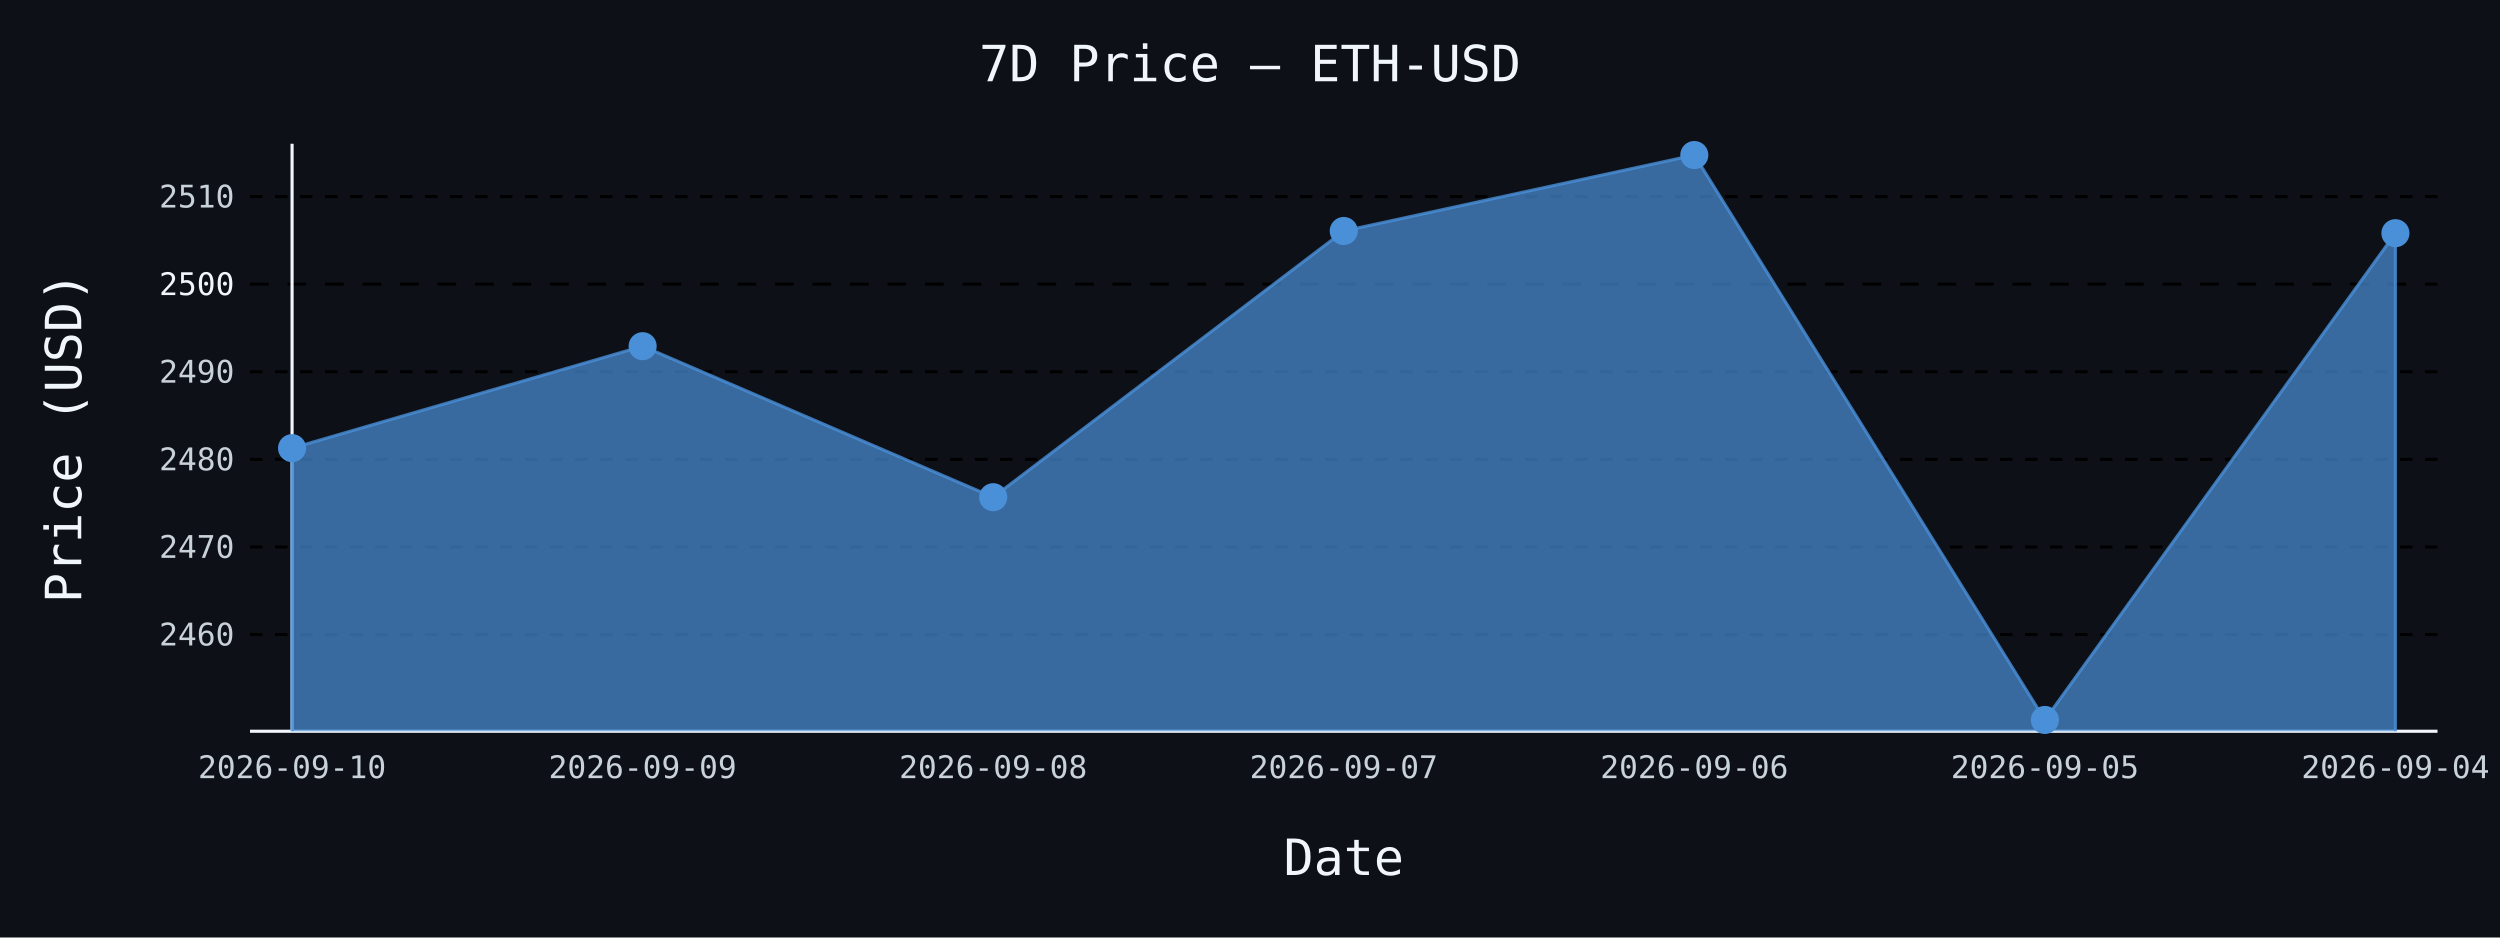
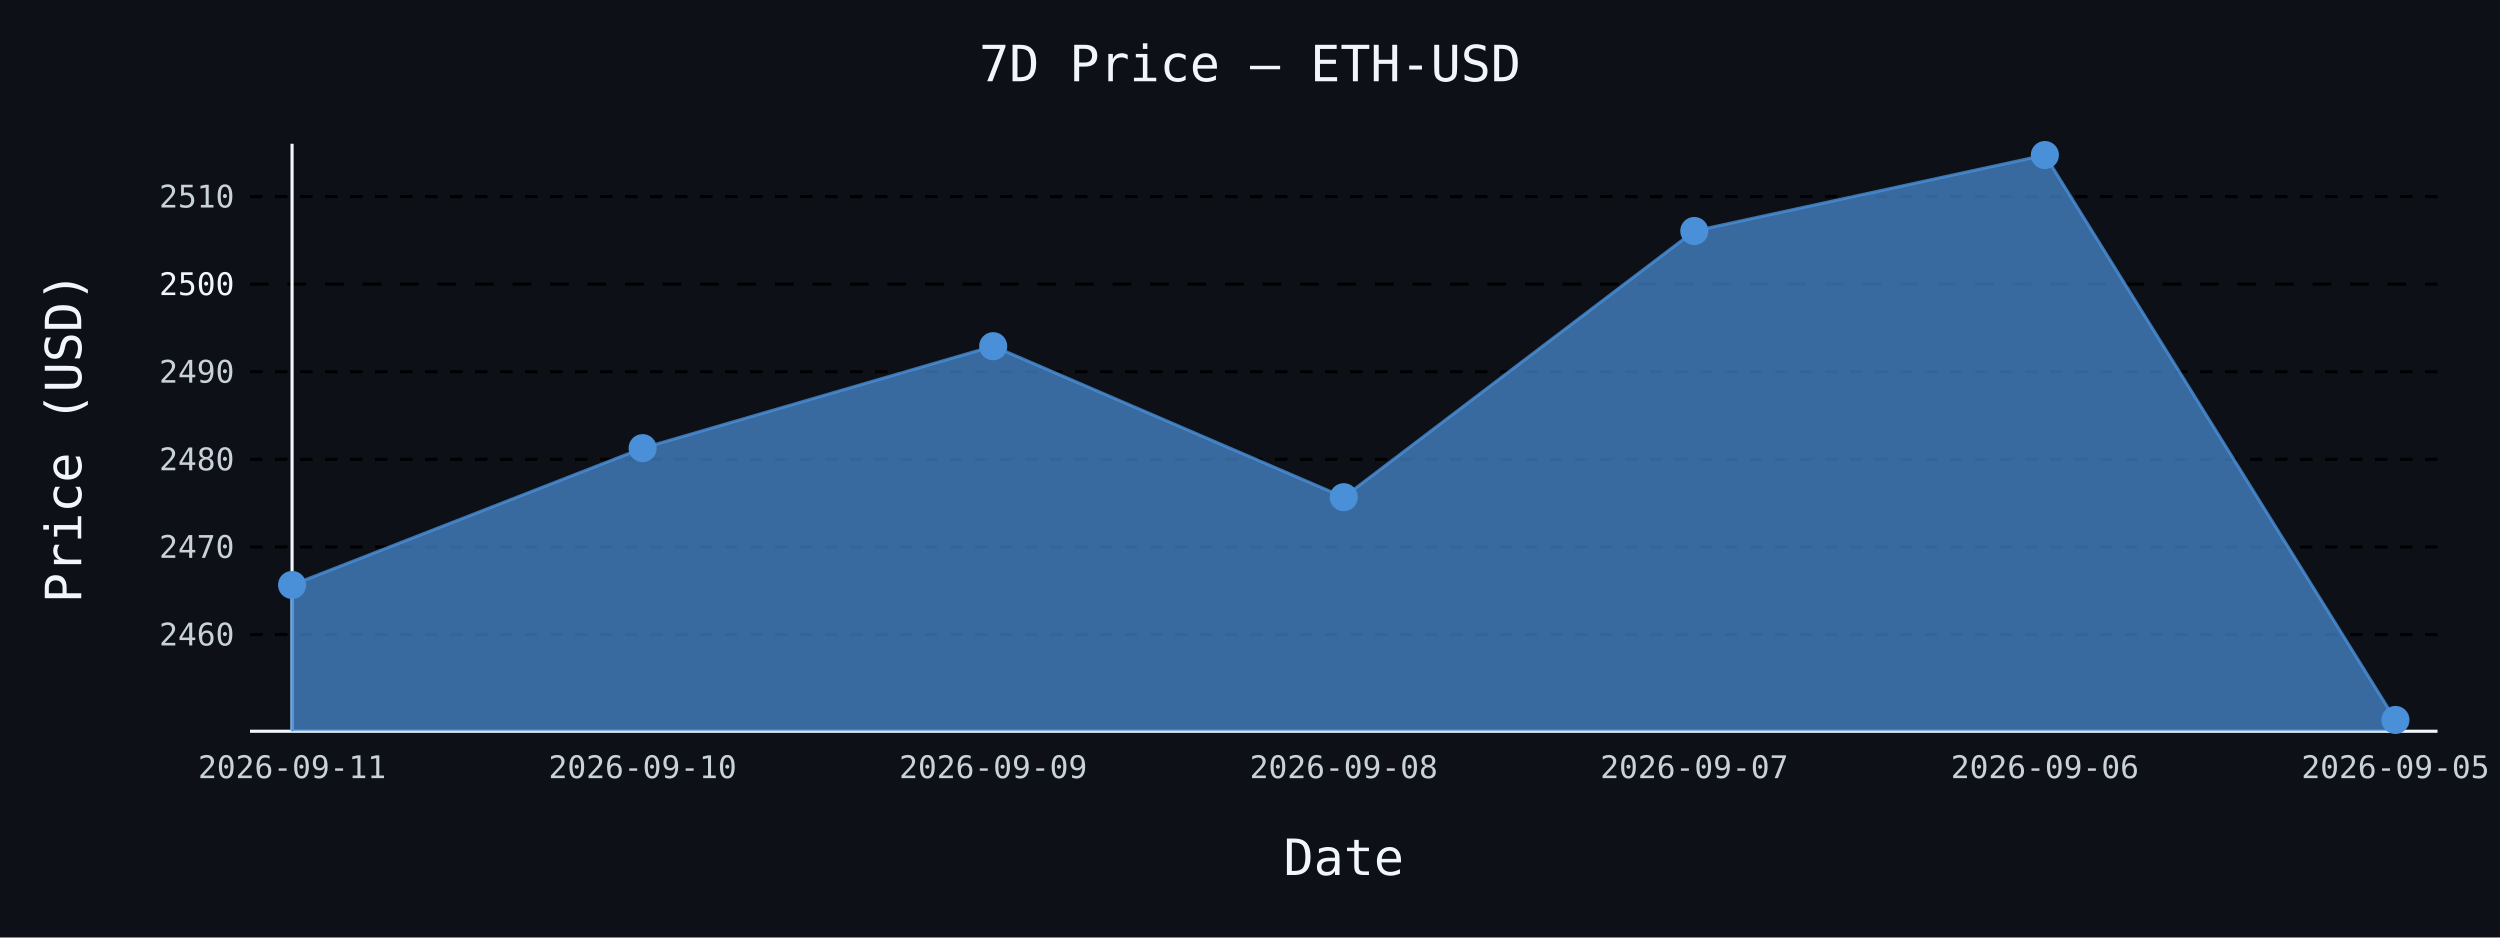
- <svg xmlns="http://www.w3.org/2000/svg" id="chart-53ac15ba-389c-4b4b-9b8f-3873f350c259" class="pygal-chart" viewBox="0 0 800 300">
+ <svg xmlns="http://www.w3.org/2000/svg" id="chart-0a431478-f072-4d15-8e28-1216b6cdcd12" class="pygal-chart" viewBox="0 0 800 300">
  <defs>
-     <style type="text/css">#chart-53ac15ba-389c-4b4b-9b8f-3873f350c259{-webkit-user-select:none;-webkit-font-smoothing:antialiased;font-family:monospace}#chart-53ac15ba-389c-4b4b-9b8f-3873f350c259 .title{font-family:monospace;font-size:16px}#chart-53ac15ba-389c-4b4b-9b8f-3873f350c259 .legends .legend text{font-family:monospace;font-size:14px}#chart-53ac15ba-389c-4b4b-9b8f-3873f350c259 .axis text{font-family:monospace;font-size:10px}#chart-53ac15ba-389c-4b4b-9b8f-3873f350c259 .axis text.major{font-family:monospace;font-size:10px}#chart-53ac15ba-389c-4b4b-9b8f-3873f350c259 .text-overlay text.value{font-family:monospace;font-size:16px}#chart-53ac15ba-389c-4b4b-9b8f-3873f350c259 .text-overlay text.label{font-family:monospace;font-size:10px}#chart-53ac15ba-389c-4b4b-9b8f-3873f350c259 .tooltip{font-family:monospace;font-size:14px}#chart-53ac15ba-389c-4b4b-9b8f-3873f350c259 text.no_data{font-family:monospace;font-size:64px}
- #chart-53ac15ba-389c-4b4b-9b8f-3873f350c259{background-color:#0d1117}#chart-53ac15ba-389c-4b4b-9b8f-3873f350c259 path,#chart-53ac15ba-389c-4b4b-9b8f-3873f350c259 line,#chart-53ac15ba-389c-4b4b-9b8f-3873f350c259 rect,#chart-53ac15ba-389c-4b4b-9b8f-3873f350c259 circle{-webkit-transition:150ms;-moz-transition:150ms;transition:150ms}#chart-53ac15ba-389c-4b4b-9b8f-3873f350c259 .graph &gt; .background{fill:#0d1117}#chart-53ac15ba-389c-4b4b-9b8f-3873f350c259 .plot &gt; .background{fill:#0d1117}#chart-53ac15ba-389c-4b4b-9b8f-3873f350c259 .graph{fill:#c9d1d9}#chart-53ac15ba-389c-4b4b-9b8f-3873f350c259 text.no_data{fill:#f0f6fc}#chart-53ac15ba-389c-4b4b-9b8f-3873f350c259 .title{fill:#f0f6fc}#chart-53ac15ba-389c-4b4b-9b8f-3873f350c259 .legends .legend text{fill:#c9d1d9}#chart-53ac15ba-389c-4b4b-9b8f-3873f350c259 .legends .legend:hover text{fill:#f0f6fc}#chart-53ac15ba-389c-4b4b-9b8f-3873f350c259 .axis .line{stroke:#f0f6fc}#chart-53ac15ba-389c-4b4b-9b8f-3873f350c259 .axis .guide.line{stroke:#8b949e}#chart-53ac15ba-389c-4b4b-9b8f-3873f350c259 .axis .major.line{stroke:#c9d1d9}#chart-53ac15ba-389c-4b4b-9b8f-3873f350c259 .axis text.major{fill:#f0f6fc}#chart-53ac15ba-389c-4b4b-9b8f-3873f350c259 .axis.y .guides:hover .guide.line,#chart-53ac15ba-389c-4b4b-9b8f-3873f350c259 .line-graph .axis.x .guides:hover .guide.line,#chart-53ac15ba-389c-4b4b-9b8f-3873f350c259 .stackedline-graph .axis.x .guides:hover .guide.line,#chart-53ac15ba-389c-4b4b-9b8f-3873f350c259 .xy-graph .axis.x .guides:hover .guide.line{stroke:#f0f6fc}#chart-53ac15ba-389c-4b4b-9b8f-3873f350c259 .axis .guides:hover text{fill:#f0f6fc}#chart-53ac15ba-389c-4b4b-9b8f-3873f350c259 .reactive{fill-opacity:.7;stroke-opacity:.8;stroke-width:1}#chart-53ac15ba-389c-4b4b-9b8f-3873f350c259 .ci{stroke:#c9d1d9}#chart-53ac15ba-389c-4b4b-9b8f-3873f350c259 .reactive.active,#chart-53ac15ba-389c-4b4b-9b8f-3873f350c259 .active .reactive{fill-opacity:.8;stroke-opacity:.9;stroke-width:4}#chart-53ac15ba-389c-4b4b-9b8f-3873f350c259 .ci .reactive.active{stroke-width:1.5}#chart-53ac15ba-389c-4b4b-9b8f-3873f350c259 .series text{fill:#f0f6fc}#chart-53ac15ba-389c-4b4b-9b8f-3873f350c259 .tooltip rect{fill:#0d1117;stroke:#f0f6fc;-webkit-transition:opacity 150ms;-moz-transition:opacity 150ms;transition:opacity 150ms}#chart-53ac15ba-389c-4b4b-9b8f-3873f350c259 .tooltip .label{fill:#c9d1d9}#chart-53ac15ba-389c-4b4b-9b8f-3873f350c259 .tooltip .label{fill:#c9d1d9}#chart-53ac15ba-389c-4b4b-9b8f-3873f350c259 .tooltip .legend{font-size:.8em;fill:#8b949e}#chart-53ac15ba-389c-4b4b-9b8f-3873f350c259 .tooltip .x_label{font-size:.6em;fill:#f0f6fc}#chart-53ac15ba-389c-4b4b-9b8f-3873f350c259 .tooltip .xlink{font-size:.5em;text-decoration:underline}#chart-53ac15ba-389c-4b4b-9b8f-3873f350c259 .tooltip .value{font-size:1.5em}#chart-53ac15ba-389c-4b4b-9b8f-3873f350c259 .bound{font-size:.5em}#chart-53ac15ba-389c-4b4b-9b8f-3873f350c259 .max-value{font-size:.75em;fill:#8b949e}#chart-53ac15ba-389c-4b4b-9b8f-3873f350c259 .map-element{fill:#0d1117;stroke:#8b949e !important}#chart-53ac15ba-389c-4b4b-9b8f-3873f350c259 .map-element .reactive{fill-opacity:inherit;stroke-opacity:inherit}#chart-53ac15ba-389c-4b4b-9b8f-3873f350c259 .color-0,#chart-53ac15ba-389c-4b4b-9b8f-3873f350c259 .color-0 a:visited{stroke:#4a90d9;fill:#4a90d9}#chart-53ac15ba-389c-4b4b-9b8f-3873f350c259 .text-overlay .color-0 text{fill:black}
- #chart-53ac15ba-389c-4b4b-9b8f-3873f350c259 text.no_data{text-anchor:middle}#chart-53ac15ba-389c-4b4b-9b8f-3873f350c259 .guide.line{fill:none}#chart-53ac15ba-389c-4b4b-9b8f-3873f350c259 .centered{text-anchor:middle}#chart-53ac15ba-389c-4b4b-9b8f-3873f350c259 .title{text-anchor:middle}#chart-53ac15ba-389c-4b4b-9b8f-3873f350c259 .legends .legend text{fill-opacity:1}#chart-53ac15ba-389c-4b4b-9b8f-3873f350c259 .axis.x text{text-anchor:middle}#chart-53ac15ba-389c-4b4b-9b8f-3873f350c259 .axis.x:not(.web) text[transform]{text-anchor:start}#chart-53ac15ba-389c-4b4b-9b8f-3873f350c259 .axis.x:not(.web) text[transform].backwards{text-anchor:end}#chart-53ac15ba-389c-4b4b-9b8f-3873f350c259 .axis.y text{text-anchor:end}#chart-53ac15ba-389c-4b4b-9b8f-3873f350c259 .axis.y text[transform].backwards{text-anchor:start}#chart-53ac15ba-389c-4b4b-9b8f-3873f350c259 .axis.y2 text{text-anchor:start}#chart-53ac15ba-389c-4b4b-9b8f-3873f350c259 .axis.y2 text[transform].backwards{text-anchor:end}#chart-53ac15ba-389c-4b4b-9b8f-3873f350c259 .axis .guide.line{stroke-dasharray:4,4;stroke:black}#chart-53ac15ba-389c-4b4b-9b8f-3873f350c259 .axis .major.guide.line{stroke-dasharray:6,6;stroke:black}#chart-53ac15ba-389c-4b4b-9b8f-3873f350c259 .horizontal .axis.y .guide.line,#chart-53ac15ba-389c-4b4b-9b8f-3873f350c259 .horizontal .axis.y2 .guide.line,#chart-53ac15ba-389c-4b4b-9b8f-3873f350c259 .vertical .axis.x .guide.line{opacity:0}#chart-53ac15ba-389c-4b4b-9b8f-3873f350c259 .horizontal .axis.always_show .guide.line,#chart-53ac15ba-389c-4b4b-9b8f-3873f350c259 .vertical .axis.always_show .guide.line{opacity:1 !important}#chart-53ac15ba-389c-4b4b-9b8f-3873f350c259 .axis.y .guides:hover .guide.line,#chart-53ac15ba-389c-4b4b-9b8f-3873f350c259 .axis.y2 .guides:hover .guide.line,#chart-53ac15ba-389c-4b4b-9b8f-3873f350c259 .axis.x .guides:hover .guide.line{opacity:1}#chart-53ac15ba-389c-4b4b-9b8f-3873f350c259 .axis .guides:hover text{opacity:1}#chart-53ac15ba-389c-4b4b-9b8f-3873f350c259 .nofill{fill:none}#chart-53ac15ba-389c-4b4b-9b8f-3873f350c259 .subtle-fill{fill-opacity:.2}#chart-53ac15ba-389c-4b4b-9b8f-3873f350c259 .dot{stroke-width:1px;fill-opacity:1;stroke-opacity:1}#chart-53ac15ba-389c-4b4b-9b8f-3873f350c259 .dot.active{stroke-width:5px}#chart-53ac15ba-389c-4b4b-9b8f-3873f350c259 .dot.negative{fill:transparent}#chart-53ac15ba-389c-4b4b-9b8f-3873f350c259 text,#chart-53ac15ba-389c-4b4b-9b8f-3873f350c259 tspan{stroke:none !important}#chart-53ac15ba-389c-4b4b-9b8f-3873f350c259 .series text.active{opacity:1}#chart-53ac15ba-389c-4b4b-9b8f-3873f350c259 .tooltip rect{fill-opacity:.95;stroke-width:.5}#chart-53ac15ba-389c-4b4b-9b8f-3873f350c259 .tooltip text{fill-opacity:1}#chart-53ac15ba-389c-4b4b-9b8f-3873f350c259 .showable{visibility:hidden}#chart-53ac15ba-389c-4b4b-9b8f-3873f350c259 .showable.shown{visibility:visible}#chart-53ac15ba-389c-4b4b-9b8f-3873f350c259 .gauge-background{fill:rgba(229,229,229,1);stroke:none}#chart-53ac15ba-389c-4b4b-9b8f-3873f350c259 .bg-lines{stroke:#0d1117;stroke-width:2px}</style>
+     <style type="text/css">#chart-0a431478-f072-4d15-8e28-1216b6cdcd12{-webkit-user-select:none;-webkit-font-smoothing:antialiased;font-family:monospace}#chart-0a431478-f072-4d15-8e28-1216b6cdcd12 .title{font-family:monospace;font-size:16px}#chart-0a431478-f072-4d15-8e28-1216b6cdcd12 .legends .legend text{font-family:monospace;font-size:14px}#chart-0a431478-f072-4d15-8e28-1216b6cdcd12 .axis text{font-family:monospace;font-size:10px}#chart-0a431478-f072-4d15-8e28-1216b6cdcd12 .axis text.major{font-family:monospace;font-size:10px}#chart-0a431478-f072-4d15-8e28-1216b6cdcd12 .text-overlay text.value{font-family:monospace;font-size:16px}#chart-0a431478-f072-4d15-8e28-1216b6cdcd12 .text-overlay text.label{font-family:monospace;font-size:10px}#chart-0a431478-f072-4d15-8e28-1216b6cdcd12 .tooltip{font-family:monospace;font-size:14px}#chart-0a431478-f072-4d15-8e28-1216b6cdcd12 text.no_data{font-family:monospace;font-size:64px}
+ #chart-0a431478-f072-4d15-8e28-1216b6cdcd12{background-color:#0d1117}#chart-0a431478-f072-4d15-8e28-1216b6cdcd12 path,#chart-0a431478-f072-4d15-8e28-1216b6cdcd12 line,#chart-0a431478-f072-4d15-8e28-1216b6cdcd12 rect,#chart-0a431478-f072-4d15-8e28-1216b6cdcd12 circle{-webkit-transition:150ms;-moz-transition:150ms;transition:150ms}#chart-0a431478-f072-4d15-8e28-1216b6cdcd12 .graph &gt; .background{fill:#0d1117}#chart-0a431478-f072-4d15-8e28-1216b6cdcd12 .plot &gt; .background{fill:#0d1117}#chart-0a431478-f072-4d15-8e28-1216b6cdcd12 .graph{fill:#c9d1d9}#chart-0a431478-f072-4d15-8e28-1216b6cdcd12 text.no_data{fill:#f0f6fc}#chart-0a431478-f072-4d15-8e28-1216b6cdcd12 .title{fill:#f0f6fc}#chart-0a431478-f072-4d15-8e28-1216b6cdcd12 .legends .legend text{fill:#c9d1d9}#chart-0a431478-f072-4d15-8e28-1216b6cdcd12 .legends .legend:hover text{fill:#f0f6fc}#chart-0a431478-f072-4d15-8e28-1216b6cdcd12 .axis .line{stroke:#f0f6fc}#chart-0a431478-f072-4d15-8e28-1216b6cdcd12 .axis .guide.line{stroke:#8b949e}#chart-0a431478-f072-4d15-8e28-1216b6cdcd12 .axis .major.line{stroke:#c9d1d9}#chart-0a431478-f072-4d15-8e28-1216b6cdcd12 .axis text.major{fill:#f0f6fc}#chart-0a431478-f072-4d15-8e28-1216b6cdcd12 .axis.y .guides:hover .guide.line,#chart-0a431478-f072-4d15-8e28-1216b6cdcd12 .line-graph .axis.x .guides:hover .guide.line,#chart-0a431478-f072-4d15-8e28-1216b6cdcd12 .stackedline-graph .axis.x .guides:hover .guide.line,#chart-0a431478-f072-4d15-8e28-1216b6cdcd12 .xy-graph .axis.x .guides:hover .guide.line{stroke:#f0f6fc}#chart-0a431478-f072-4d15-8e28-1216b6cdcd12 .axis .guides:hover text{fill:#f0f6fc}#chart-0a431478-f072-4d15-8e28-1216b6cdcd12 .reactive{fill-opacity:.7;stroke-opacity:.8;stroke-width:1}#chart-0a431478-f072-4d15-8e28-1216b6cdcd12 .ci{stroke:#c9d1d9}#chart-0a431478-f072-4d15-8e28-1216b6cdcd12 .reactive.active,#chart-0a431478-f072-4d15-8e28-1216b6cdcd12 .active .reactive{fill-opacity:.8;stroke-opacity:.9;stroke-width:4}#chart-0a431478-f072-4d15-8e28-1216b6cdcd12 .ci .reactive.active{stroke-width:1.5}#chart-0a431478-f072-4d15-8e28-1216b6cdcd12 .series text{fill:#f0f6fc}#chart-0a431478-f072-4d15-8e28-1216b6cdcd12 .tooltip rect{fill:#0d1117;stroke:#f0f6fc;-webkit-transition:opacity 150ms;-moz-transition:opacity 150ms;transition:opacity 150ms}#chart-0a431478-f072-4d15-8e28-1216b6cdcd12 .tooltip .label{fill:#c9d1d9}#chart-0a431478-f072-4d15-8e28-1216b6cdcd12 .tooltip .label{fill:#c9d1d9}#chart-0a431478-f072-4d15-8e28-1216b6cdcd12 .tooltip .legend{font-size:.8em;fill:#8b949e}#chart-0a431478-f072-4d15-8e28-1216b6cdcd12 .tooltip .x_label{font-size:.6em;fill:#f0f6fc}#chart-0a431478-f072-4d15-8e28-1216b6cdcd12 .tooltip .xlink{font-size:.5em;text-decoration:underline}#chart-0a431478-f072-4d15-8e28-1216b6cdcd12 .tooltip .value{font-size:1.5em}#chart-0a431478-f072-4d15-8e28-1216b6cdcd12 .bound{font-size:.5em}#chart-0a431478-f072-4d15-8e28-1216b6cdcd12 .max-value{font-size:.75em;fill:#8b949e}#chart-0a431478-f072-4d15-8e28-1216b6cdcd12 .map-element{fill:#0d1117;stroke:#8b949e !important}#chart-0a431478-f072-4d15-8e28-1216b6cdcd12 .map-element .reactive{fill-opacity:inherit;stroke-opacity:inherit}#chart-0a431478-f072-4d15-8e28-1216b6cdcd12 .color-0,#chart-0a431478-f072-4d15-8e28-1216b6cdcd12 .color-0 a:visited{stroke:#4a90d9;fill:#4a90d9}#chart-0a431478-f072-4d15-8e28-1216b6cdcd12 .text-overlay .color-0 text{fill:black}
+ #chart-0a431478-f072-4d15-8e28-1216b6cdcd12 text.no_data{text-anchor:middle}#chart-0a431478-f072-4d15-8e28-1216b6cdcd12 .guide.line{fill:none}#chart-0a431478-f072-4d15-8e28-1216b6cdcd12 .centered{text-anchor:middle}#chart-0a431478-f072-4d15-8e28-1216b6cdcd12 .title{text-anchor:middle}#chart-0a431478-f072-4d15-8e28-1216b6cdcd12 .legends .legend text{fill-opacity:1}#chart-0a431478-f072-4d15-8e28-1216b6cdcd12 .axis.x text{text-anchor:middle}#chart-0a431478-f072-4d15-8e28-1216b6cdcd12 .axis.x:not(.web) text[transform]{text-anchor:start}#chart-0a431478-f072-4d15-8e28-1216b6cdcd12 .axis.x:not(.web) text[transform].backwards{text-anchor:end}#chart-0a431478-f072-4d15-8e28-1216b6cdcd12 .axis.y text{text-anchor:end}#chart-0a431478-f072-4d15-8e28-1216b6cdcd12 .axis.y text[transform].backwards{text-anchor:start}#chart-0a431478-f072-4d15-8e28-1216b6cdcd12 .axis.y2 text{text-anchor:start}#chart-0a431478-f072-4d15-8e28-1216b6cdcd12 .axis.y2 text[transform].backwards{text-anchor:end}#chart-0a431478-f072-4d15-8e28-1216b6cdcd12 .axis .guide.line{stroke-dasharray:4,4;stroke:black}#chart-0a431478-f072-4d15-8e28-1216b6cdcd12 .axis .major.guide.line{stroke-dasharray:6,6;stroke:black}#chart-0a431478-f072-4d15-8e28-1216b6cdcd12 .horizontal .axis.y .guide.line,#chart-0a431478-f072-4d15-8e28-1216b6cdcd12 .horizontal .axis.y2 .guide.line,#chart-0a431478-f072-4d15-8e28-1216b6cdcd12 .vertical .axis.x .guide.line{opacity:0}#chart-0a431478-f072-4d15-8e28-1216b6cdcd12 .horizontal .axis.always_show .guide.line,#chart-0a431478-f072-4d15-8e28-1216b6cdcd12 .vertical .axis.always_show .guide.line{opacity:1 !important}#chart-0a431478-f072-4d15-8e28-1216b6cdcd12 .axis.y .guides:hover .guide.line,#chart-0a431478-f072-4d15-8e28-1216b6cdcd12 .axis.y2 .guides:hover .guide.line,#chart-0a431478-f072-4d15-8e28-1216b6cdcd12 .axis.x .guides:hover .guide.line{opacity:1}#chart-0a431478-f072-4d15-8e28-1216b6cdcd12 .axis .guides:hover text{opacity:1}#chart-0a431478-f072-4d15-8e28-1216b6cdcd12 .nofill{fill:none}#chart-0a431478-f072-4d15-8e28-1216b6cdcd12 .subtle-fill{fill-opacity:.2}#chart-0a431478-f072-4d15-8e28-1216b6cdcd12 .dot{stroke-width:1px;fill-opacity:1;stroke-opacity:1}#chart-0a431478-f072-4d15-8e28-1216b6cdcd12 .dot.active{stroke-width:5px}#chart-0a431478-f072-4d15-8e28-1216b6cdcd12 .dot.negative{fill:transparent}#chart-0a431478-f072-4d15-8e28-1216b6cdcd12 text,#chart-0a431478-f072-4d15-8e28-1216b6cdcd12 tspan{stroke:none !important}#chart-0a431478-f072-4d15-8e28-1216b6cdcd12 .series text.active{opacity:1}#chart-0a431478-f072-4d15-8e28-1216b6cdcd12 .tooltip rect{fill-opacity:.95;stroke-width:.5}#chart-0a431478-f072-4d15-8e28-1216b6cdcd12 .tooltip text{fill-opacity:1}#chart-0a431478-f072-4d15-8e28-1216b6cdcd12 .showable{visibility:hidden}#chart-0a431478-f072-4d15-8e28-1216b6cdcd12 .showable.shown{visibility:visible}#chart-0a431478-f072-4d15-8e28-1216b6cdcd12 .gauge-background{fill:rgba(229,229,229,1);stroke:none}#chart-0a431478-f072-4d15-8e28-1216b6cdcd12 .bg-lines{stroke:#0d1117;stroke-width:2px}</style>
  </defs>
  <g class="graph line-graph vertical">
    <rect x="0" y="0" width="800" height="300" class="background" />
    <g transform="translate(80, 46)" class="plot">
      <rect x="0" y="0" width="700.0" height="188" class="background" />
      <g class="axis y always_show">
        <path d="M0 188 h700" class="line" />
        <g class="guides">
          <path d="M0 157.055 h700" class="guide line" />
          <text x="-5" y="160.555" class="">2460</text>
        </g>
        <g class="guides">
          <path d="M0 129.024 h700" class="guide line" />
          <text x="-5" y="132.524" class="">2470</text>
        </g>
        <g class="guides">
          <path d="M0 100.994 h700" class="guide line" />
          <text x="-5" y="104.494" class="">2480</text>
        </g>
        <g class="guides">
          <path d="M0 72.963 h700" class="guide line" />
          <text x="-5" y="76.463" class="">2490</text>
        </g>
        <g class="guides">
          <path d="M0 44.932 h700" class="major guide line" />
          <text x="-5" y="48.432" class="major">2500</text>
        </g>
        <g class="guides">
          <path d="M0 16.902 h700" class="guide line" />
          <text x="-5" y="20.402" class="">2510</text>
        </g>
      </g>
      <g class="axis x">
        <g class="guides">
          <path d="M13.462 0 v188" class="line" />
-           <text x="13.462" y="203.0" class="">2026-09-10</text>
+           <text x="13.462" y="203.0" class="">2026-09-11</text>
        </g>
        <g class="guides">
          <path d="M125.641 0 v188" class="guide line" />
-           <text x="125.641" y="203.0" class="">2026-09-09</text>
+           <text x="125.641" y="203.0" class="">2026-09-10</text>
        </g>
        <g class="guides">
          <path d="M237.821 0 v188" class="guide line" />
-           <text x="237.821" y="203.0" class="">2026-09-08</text>
+           <text x="237.821" y="203.0" class="">2026-09-09</text>
        </g>
        <g class="guides">
          <path d="M350 0 v188" class="guide line" />
-           <text x="350.0" y="203.0" class="">2026-09-07</text>
+           <text x="350.0" y="203.0" class="">2026-09-08</text>
        </g>
        <g class="guides">
          <path d="M462.179 0 v188" class="guide line" />
-           <text x="462.179" y="203.0" class="">2026-09-06</text>
+           <text x="462.179" y="203.0" class="">2026-09-07</text>
        </g>
        <g class="guides">
          <path d="M574.359 0 v188" class="guide line" />
-           <text x="574.359" y="203.0" class="">2026-09-05</text>
+           <text x="574.359" y="203.0" class="">2026-09-06</text>
        </g>
        <g class="guides">
          <path d="M686.538 0 v188" class="guide line" />
-           <text x="686.538" y="203.0" class="">2026-09-04</text>
+           <text x="686.538" y="203.0" class="">2026-09-05</text>
        </g>
      </g>
      <g class="series serie-0 color-0">
-         <path d="M13.462 188 L13.462 97.406 125.641 64.778 237.821 113.103 350 27.918 462.179 3.615 574.359 184.385 686.538 28.619 686.538 188" class="line reactive" />
+         <path d="M13.462 188 L13.462 141.189 125.641 97.406 237.821 64.778 350 113.103 462.179 27.918 574.359 3.615 686.538 184.385 686.538 188" class="line reactive" />
      </g>
    </g>
    <g class="titles">
      <text x="400.0" y="26" class="title plot_title">7D Price — ETH-USD</text>
      <text x="430.0" y="280" class="title">Date</text>
      <text x="0" y="166.0" class="title" transform="rotate(-90 0 140)">Price (USD)</text>
    </g>
    <g transform="translate(80, 46)" class="plot overlay">
      <g class="series serie-0 color-0">
        <g class="dots">
-           <circle cx="13.462" cy="97.406" r="4" class="dot reactive tooltip-trigger" />
+           <circle cx="13.462" cy="141.189" r="4" class="dot reactive tooltip-trigger" />
        </g>
        <g class="dots">
-           <circle cx="125.641" cy="64.778" r="4" class="dot reactive tooltip-trigger" />
+           <circle cx="125.641" cy="97.406" r="4" class="dot reactive tooltip-trigger" />
        </g>
        <g class="dots">
-           <circle cx="237.821" cy="113.103" r="4" class="dot reactive tooltip-trigger" />
+           <circle cx="237.821" cy="64.778" r="4" class="dot reactive tooltip-trigger" />
        </g>
        <g class="dots">
-           <circle cx="350.0" cy="27.918" r="4" class="dot reactive tooltip-trigger" />
+           <circle cx="350.0" cy="113.103" r="4" class="dot reactive tooltip-trigger" />
        </g>
        <g class="dots">
-           <circle cx="462.179" cy="3.615" r="4" class="dot reactive tooltip-trigger" />
+           <circle cx="462.179" cy="27.918" r="4" class="dot reactive tooltip-trigger" />
        </g>
        <g class="dots">
-           <circle cx="574.359" cy="184.385" r="4" class="dot reactive tooltip-trigger" />
+           <circle cx="574.359" cy="3.615" r="4" class="dot reactive tooltip-trigger" />
        </g>
        <g class="dots">
-           <circle cx="686.538" cy="28.619" r="4" class="dot reactive tooltip-trigger" />
+           <circle cx="686.538" cy="184.385" r="4" class="dot reactive tooltip-trigger" />
        </g>
      </g>
    </g>
    <g transform="translate(80, 46)" class="plot text-overlay">
      <g class="series serie-0 color-0" />
    </g>
    <g transform="translate(80, 46)" class="plot tooltip-overlay">
      <g transform="translate(0 0)" style="opacity: 0" class="tooltip">
        <rect rx="0" ry="0" width="0" height="0" class="tooltip-box" />
        <g class="text" />
      </g>
    </g>
  </g>
</svg>
